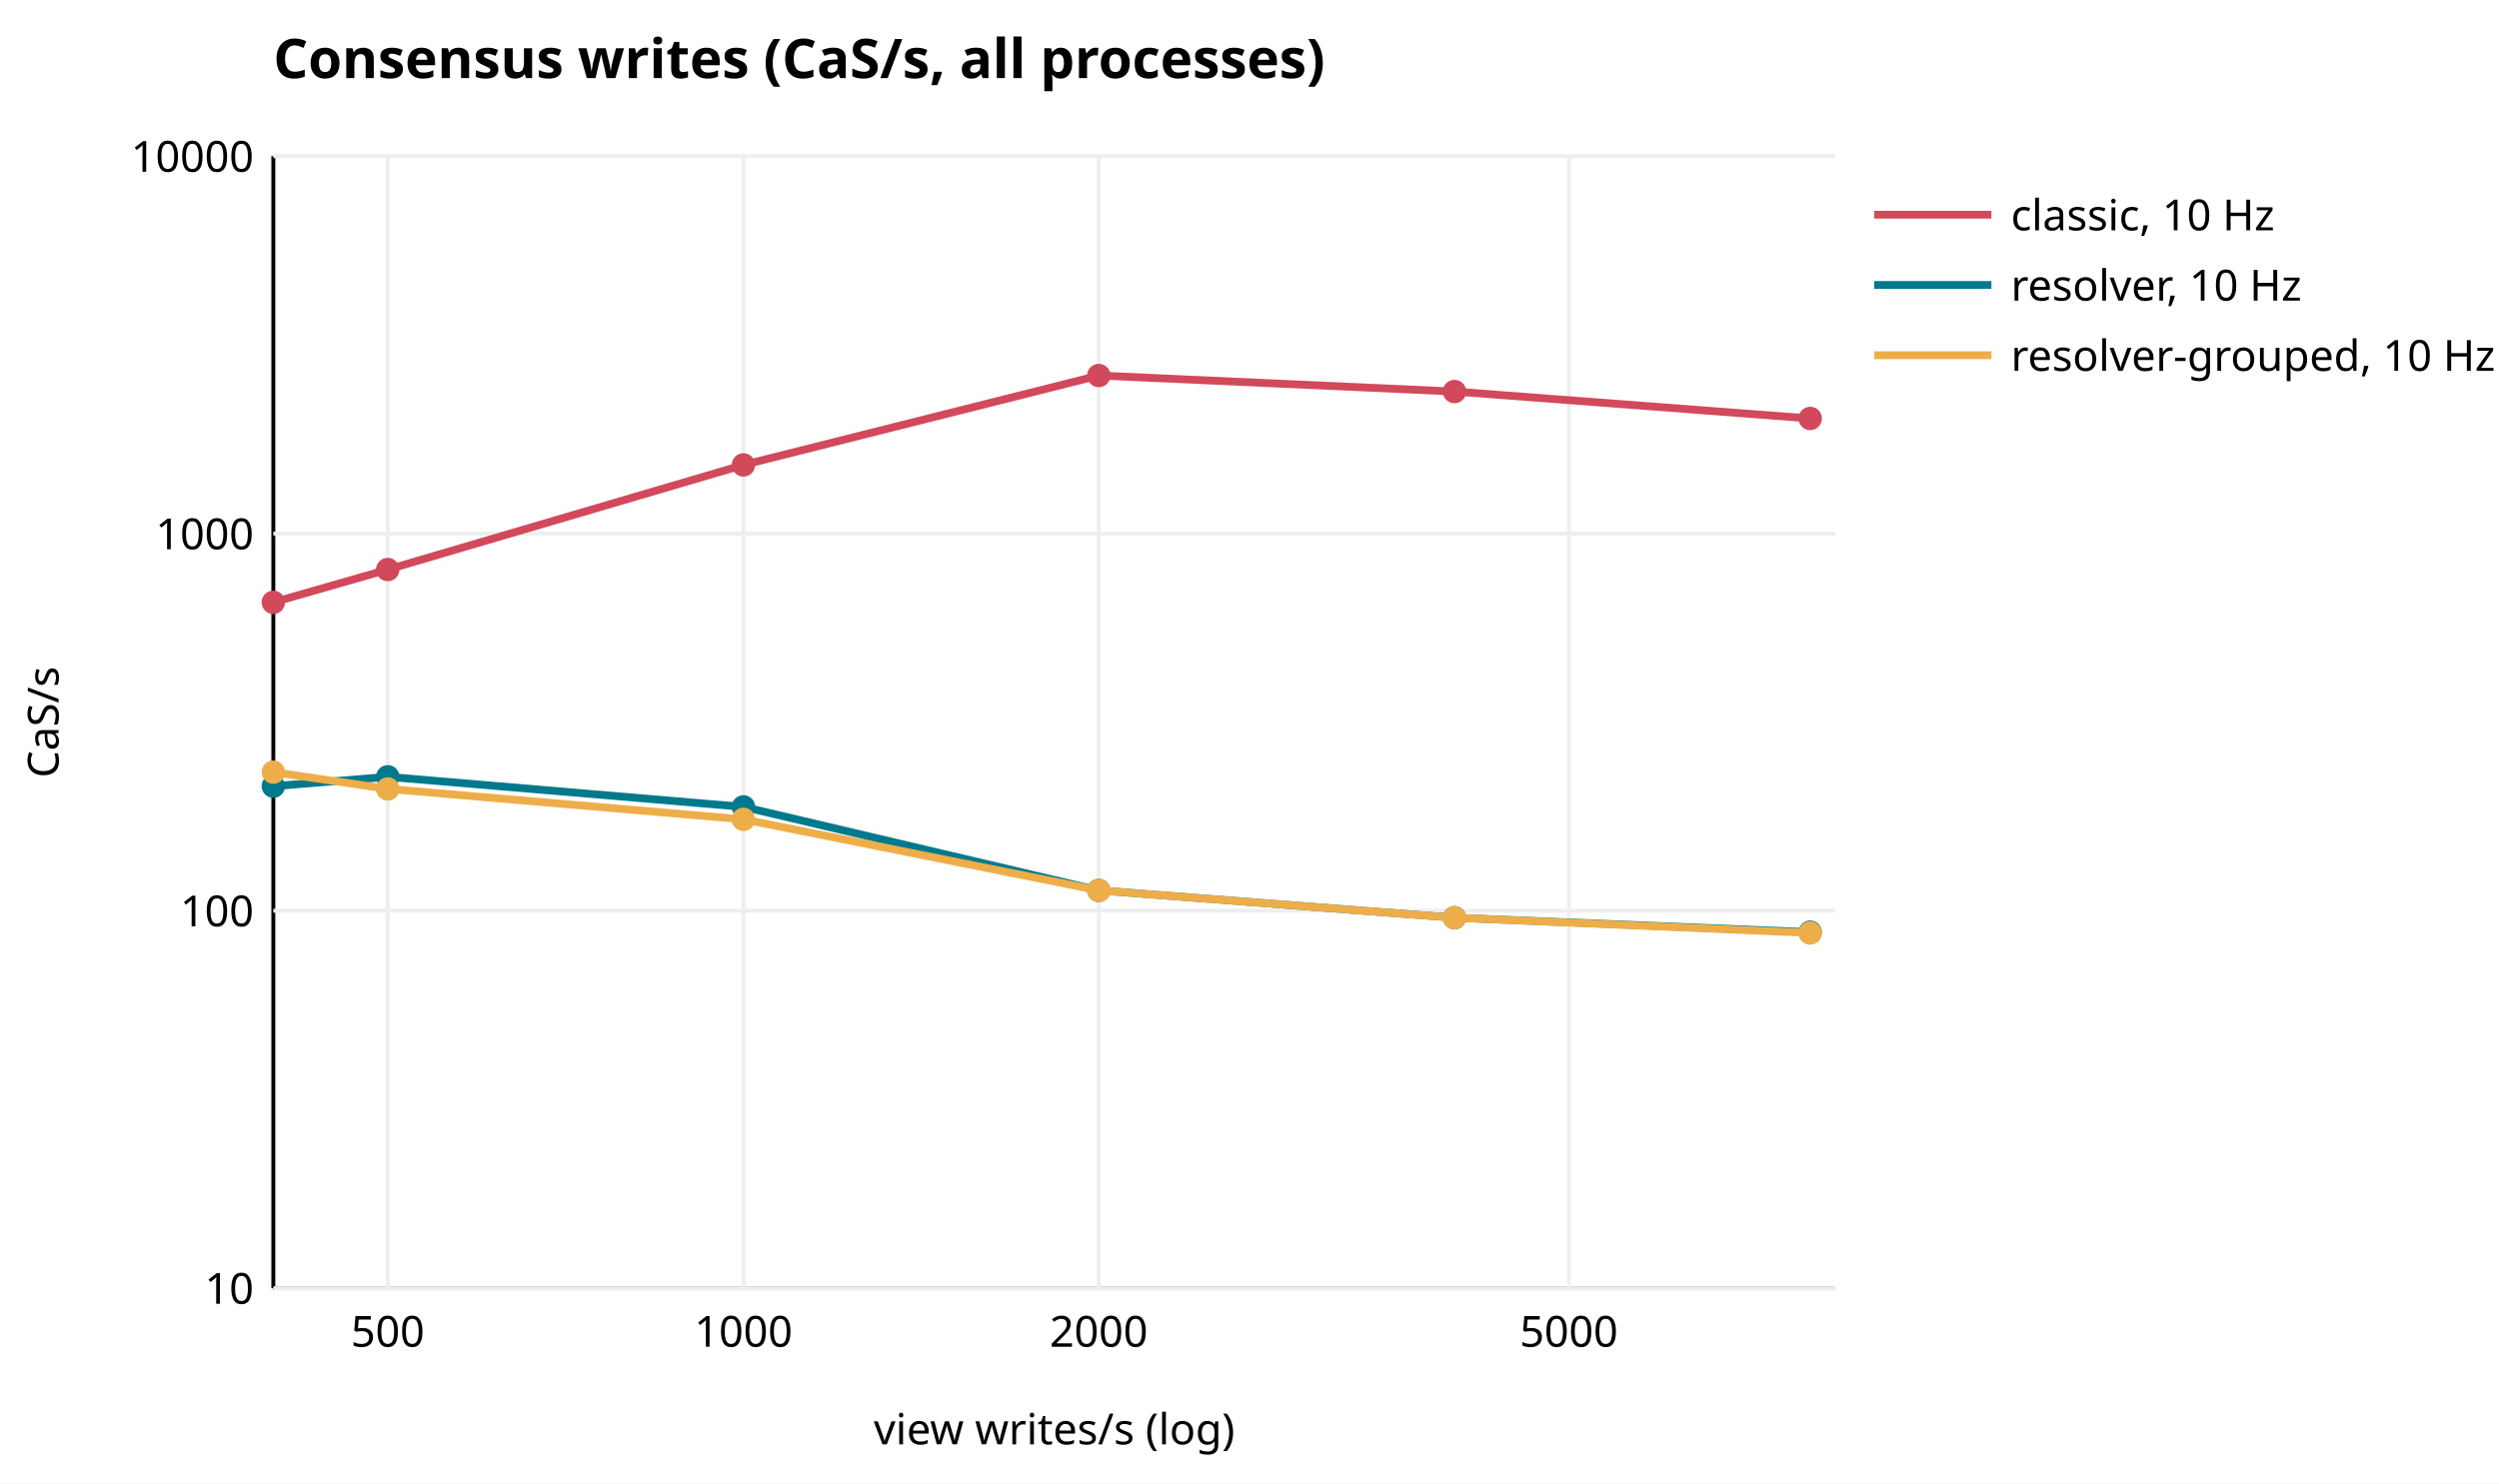
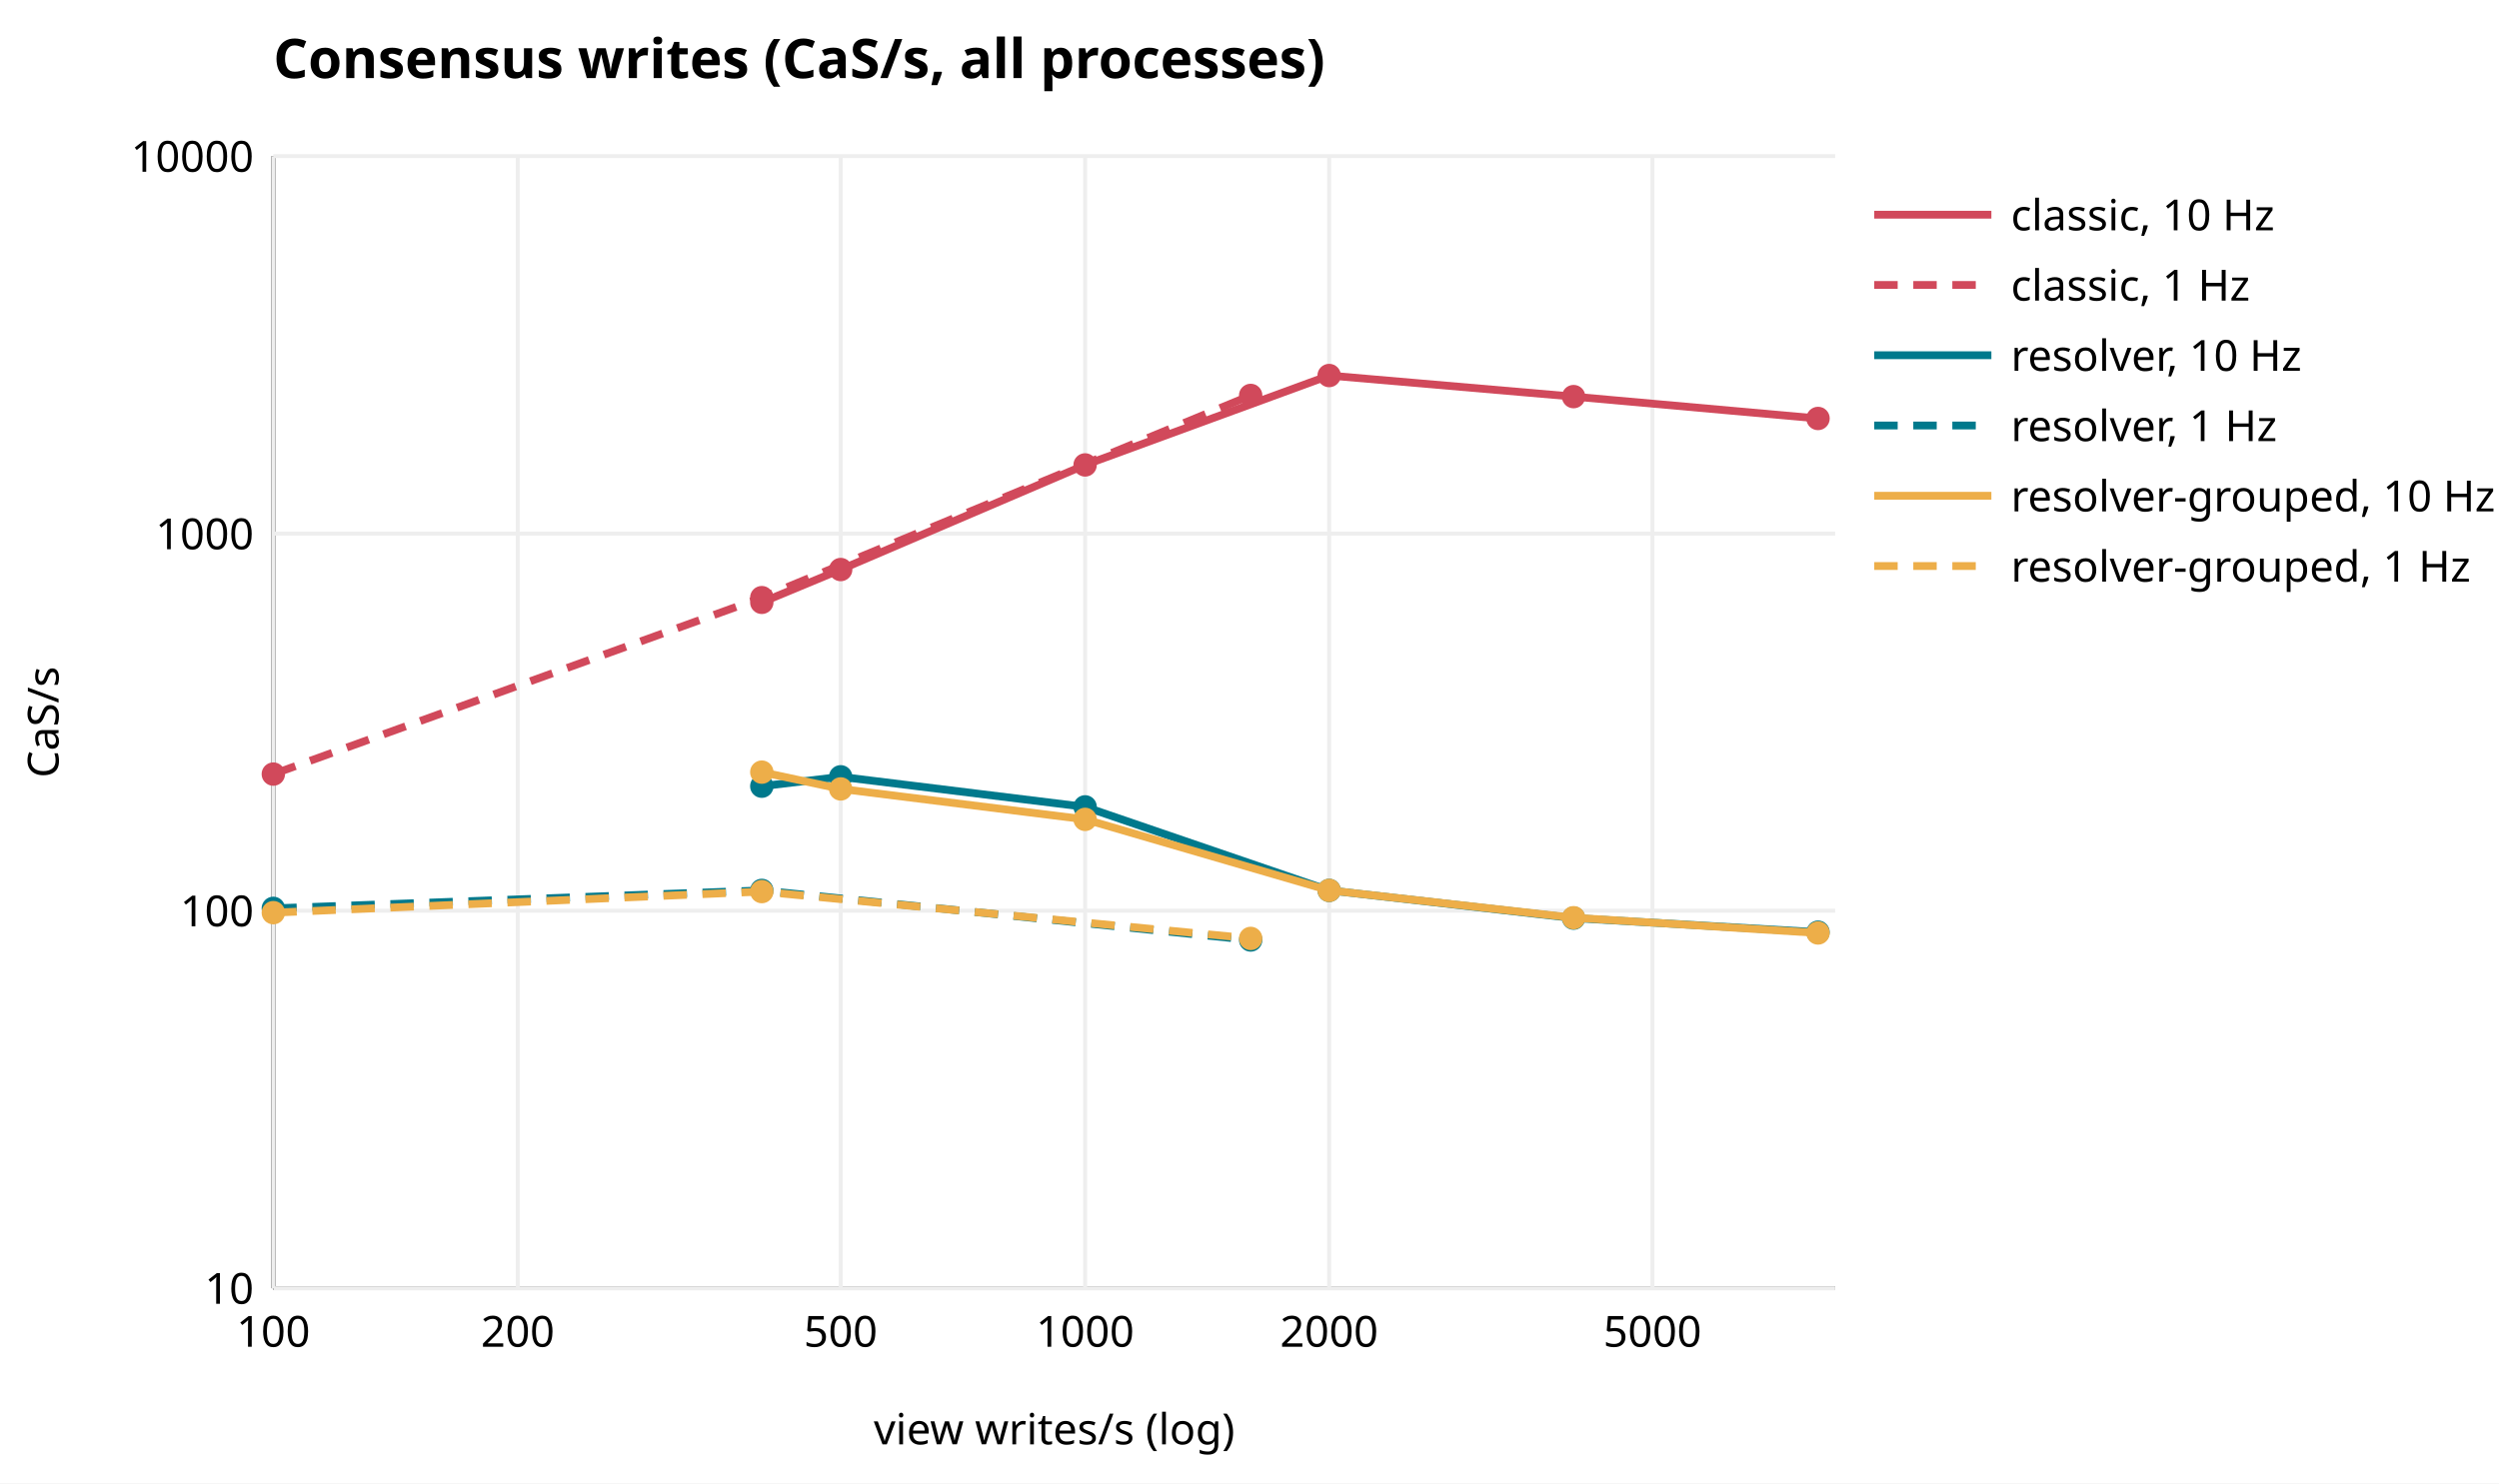
<svg xmlns="http://www.w3.org/2000/svg" width="640" height="380" font-family="sans-serif" font-size="11">
  <rect width="640" height="380" fill="white" />
  <text x="70" y="20" font-size="14" font-weight="bold">Consensus writes (CaS/s, all processes)</text>
  <line x1="70" y1="330" x2="470" y2="330" stroke="black" />
  <line x1="70" y1="40" x2="70" y2="330" stroke="black" />
  <text x="270.0" y="370" text-anchor="middle">view writes/s (log)</text>
  <text x="15" y="185.0" transform="rotate(-90 15 185.0)" text-anchor="middle">CaS/s</text>
-   <line x1="99.3" y1="330" x2="99.3" y2="40" stroke="#eee" />
-   <text x="99.3" y="345" text-anchor="middle">500</text>
-   <line x1="190.4" y1="330" x2="190.4" y2="40" stroke="#eee" />
-   <text x="190.4" y="345" text-anchor="middle">1000</text>
-   <line x1="281.4" y1="330" x2="281.4" y2="40" stroke="#eee" />
-   <text x="281.4" y="345" text-anchor="middle">2000</text>
-   <line x1="401.8" y1="330" x2="401.8" y2="40" stroke="#eee" />
-   <text x="401.8" y="345" text-anchor="middle">5000</text>
+   <line x1="70.0" y1="330" x2="70.0" y2="40" stroke="#eee" />
+   <text x="70.0" y="345" text-anchor="middle">100</text>
+   <line x1="132.6" y1="330" x2="132.6" y2="40" stroke="#eee" />
+   <text x="132.6" y="345" text-anchor="middle">200</text>
+   <line x1="215.3" y1="330" x2="215.3" y2="40" stroke="#eee" />
+   <text x="215.3" y="345" text-anchor="middle">500</text>
+   <line x1="277.9" y1="330" x2="277.9" y2="40" stroke="#eee" />
+   <text x="277.9" y="345" text-anchor="middle">1000</text>
+   <line x1="340.4" y1="330" x2="340.4" y2="40" stroke="#eee" />
+   <text x="340.4" y="345" text-anchor="middle">2000</text>
+   <line x1="423.2" y1="330" x2="423.2" y2="40" stroke="#eee" />
+   <text x="423.2" y="345" text-anchor="middle">5000</text>
  <line x1="70" y1="330.0" x2="470" y2="330.0" stroke="#eee" />
  <text x="65" y="334.0" text-anchor="end">10</text>
  <line x1="70" y1="233.3" x2="470" y2="233.3" stroke="#eee" />
  <text x="65" y="237.3" text-anchor="end">100</text>
  <line x1="70" y1="136.7" x2="470" y2="136.7" stroke="#eee" />
  <text x="65" y="140.7" text-anchor="end">1000</text>
  <line x1="70" y1="40.0" x2="470" y2="40.0" stroke="#eee" />
  <text x="65" y="44.0" text-anchor="end">10000</text>
-   <path d="M70.0,154.3 L99.3,145.9 L190.4,119.1 L281.4,96.2 L372.5,100.3 L463.6,107.2" fill="none" stroke="#d1495b" stroke-width="2" stroke-dasharray="" />
-   <circle cx="70.0" cy="154.3" r="3" fill="#d1495b" />
-   <circle cx="99.3" cy="145.9" r="3" fill="#d1495b" />
-   <circle cx="190.4" cy="119.1" r="3" fill="#d1495b" />
-   <circle cx="281.4" cy="96.2" r="3" fill="#d1495b" />
-   <circle cx="372.5" cy="100.3" r="3" fill="#d1495b" />
-   <circle cx="463.6" cy="107.2" r="3" fill="#d1495b" />
+   <path d="M195.1,154.3 L215.3,145.9 L277.9,119.1 L340.4,96.2 L403.0,101.6 L465.6,107.2" fill="none" stroke="#d1495b" stroke-width="2" stroke-dasharray="" />
+   <circle cx="195.1" cy="154.3" r="3" fill="#d1495b" />
+   <circle cx="215.3" cy="145.9" r="3" fill="#d1495b" />
+   <circle cx="277.9" cy="119.1" r="3" fill="#d1495b" />
+   <circle cx="340.4" cy="96.2" r="3" fill="#d1495b" />
+   <circle cx="403.0" cy="101.6" r="3" fill="#d1495b" />
+   <circle cx="465.6" cy="107.2" r="3" fill="#d1495b" />
  <line x1="480" y1="55" x2="510" y2="55" stroke="#d1495b" stroke-width="2" stroke-dasharray="" />
  <text x="515" y="59">classic, 10 Hz</text>
-   <path d="M70.0,201.4 L99.3,199.0 L190.4,206.7 L281.4,228.1 L372.5,235.1 L463.6,238.8" fill="none" stroke="#00798c" stroke-width="2" stroke-dasharray="" />
-   <circle cx="70.0" cy="201.4" r="3" fill="#00798c" />
-   <circle cx="99.3" cy="199.0" r="3" fill="#00798c" />
-   <circle cx="190.4" cy="206.7" r="3" fill="#00798c" />
-   <circle cx="281.4" cy="228.1" r="3" fill="#00798c" />
-   <circle cx="372.5" cy="235.1" r="3" fill="#00798c" />
-   <circle cx="463.6" cy="238.8" r="3" fill="#00798c" />
-   <line x1="480" y1="73" x2="510" y2="73" stroke="#00798c" stroke-width="2" stroke-dasharray="" />
-   <text x="515" y="77">resolver, 10 Hz</text>
-   <path d="M70.0,197.8 L99.3,202.1 L190.4,209.9 L281.4,228.1 L372.5,235.1 L463.6,239.0" fill="none" stroke="#edae49" stroke-width="2" stroke-dasharray="" />
-   <circle cx="70.0" cy="197.8" r="3" fill="#edae49" />
-   <circle cx="99.3" cy="202.1" r="3" fill="#edae49" />
-   <circle cx="190.4" cy="209.9" r="3" fill="#edae49" />
-   <circle cx="281.4" cy="228.1" r="3" fill="#edae49" />
-   <circle cx="372.5" cy="235.1" r="3" fill="#edae49" />
-   <circle cx="463.6" cy="239.0" r="3" fill="#edae49" />
-   <line x1="480" y1="91" x2="510" y2="91" stroke="#edae49" stroke-width="2" stroke-dasharray="" />
-   <text x="515" y="95">resolver-grouped, 10 Hz</text>
+   <path d="M70.0,198.3 L195.1,153.1 L320.3,101.3" fill="none" stroke="#d1495b" stroke-width="2" stroke-dasharray="6 4" />
+   <circle cx="70.0" cy="198.3" r="3" fill="#d1495b" />
+   <circle cx="195.1" cy="153.1" r="3" fill="#d1495b" />
+   <circle cx="320.3" cy="101.3" r="3" fill="#d1495b" />
+   <line x1="480" y1="73" x2="510" y2="73" stroke="#d1495b" stroke-width="2" stroke-dasharray="6 4" />
+   <text x="515" y="77">classic, 1 Hz</text>
+   <path d="M195.1,201.4 L215.3,199.0 L277.9,206.7 L340.4,228.1 L403.0,235.2 L465.6,238.8" fill="none" stroke="#00798c" stroke-width="2" stroke-dasharray="" />
+   <circle cx="195.1" cy="201.4" r="3" fill="#00798c" />
+   <circle cx="215.3" cy="199.0" r="3" fill="#00798c" />
+   <circle cx="277.9" cy="206.7" r="3" fill="#00798c" />
+   <circle cx="340.4" cy="228.1" r="3" fill="#00798c" />
+   <circle cx="403.0" cy="235.2" r="3" fill="#00798c" />
+   <circle cx="465.6" cy="238.8" r="3" fill="#00798c" />
+   <line x1="480" y1="91" x2="510" y2="91" stroke="#00798c" stroke-width="2" stroke-dasharray="" />
+   <text x="515" y="95">resolver, 10 Hz</text>
+   <path d="M70.0,232.7 L195.1,228.1 L320.3,240.8" fill="none" stroke="#00798c" stroke-width="2" stroke-dasharray="6 4" />
+   <circle cx="70.0" cy="232.7" r="3" fill="#00798c" />
+   <circle cx="195.1" cy="228.1" r="3" fill="#00798c" />
+   <circle cx="320.3" cy="240.8" r="3" fill="#00798c" />
+   <line x1="480" y1="109" x2="510" y2="109" stroke="#00798c" stroke-width="2" stroke-dasharray="6 4" />
+   <text x="515" y="113">resolver, 1 Hz</text>
+   <path d="M195.1,197.8 L215.3,202.1 L277.9,209.9 L340.4,228.1 L403.0,235.1 L465.6,239.0" fill="none" stroke="#edae49" stroke-width="2" stroke-dasharray="" />
+   <circle cx="195.1" cy="197.8" r="3" fill="#edae49" />
+   <circle cx="215.3" cy="202.1" r="3" fill="#edae49" />
+   <circle cx="277.9" cy="209.9" r="3" fill="#edae49" />
+   <circle cx="340.4" cy="228.1" r="3" fill="#edae49" />
+   <circle cx="403.0" cy="235.1" r="3" fill="#edae49" />
+   <circle cx="465.6" cy="239.0" r="3" fill="#edae49" />
+   <line x1="480" y1="127" x2="510" y2="127" stroke="#edae49" stroke-width="2" stroke-dasharray="" />
+   <text x="515" y="131">resolver-grouped, 10 Hz</text>
+   <path d="M70.0,233.8 L195.1,228.4 L320.3,240.4" fill="none" stroke="#edae49" stroke-width="2" stroke-dasharray="6 4" />
+   <circle cx="70.0" cy="233.8" r="3" fill="#edae49" />
+   <circle cx="195.1" cy="228.4" r="3" fill="#edae49" />
+   <circle cx="320.3" cy="240.4" r="3" fill="#edae49" />
+   <line x1="480" y1="145" x2="510" y2="145" stroke="#edae49" stroke-width="2" stroke-dasharray="6 4" />
+   <text x="515" y="149">resolver-grouped, 1 Hz</text>
</svg>
